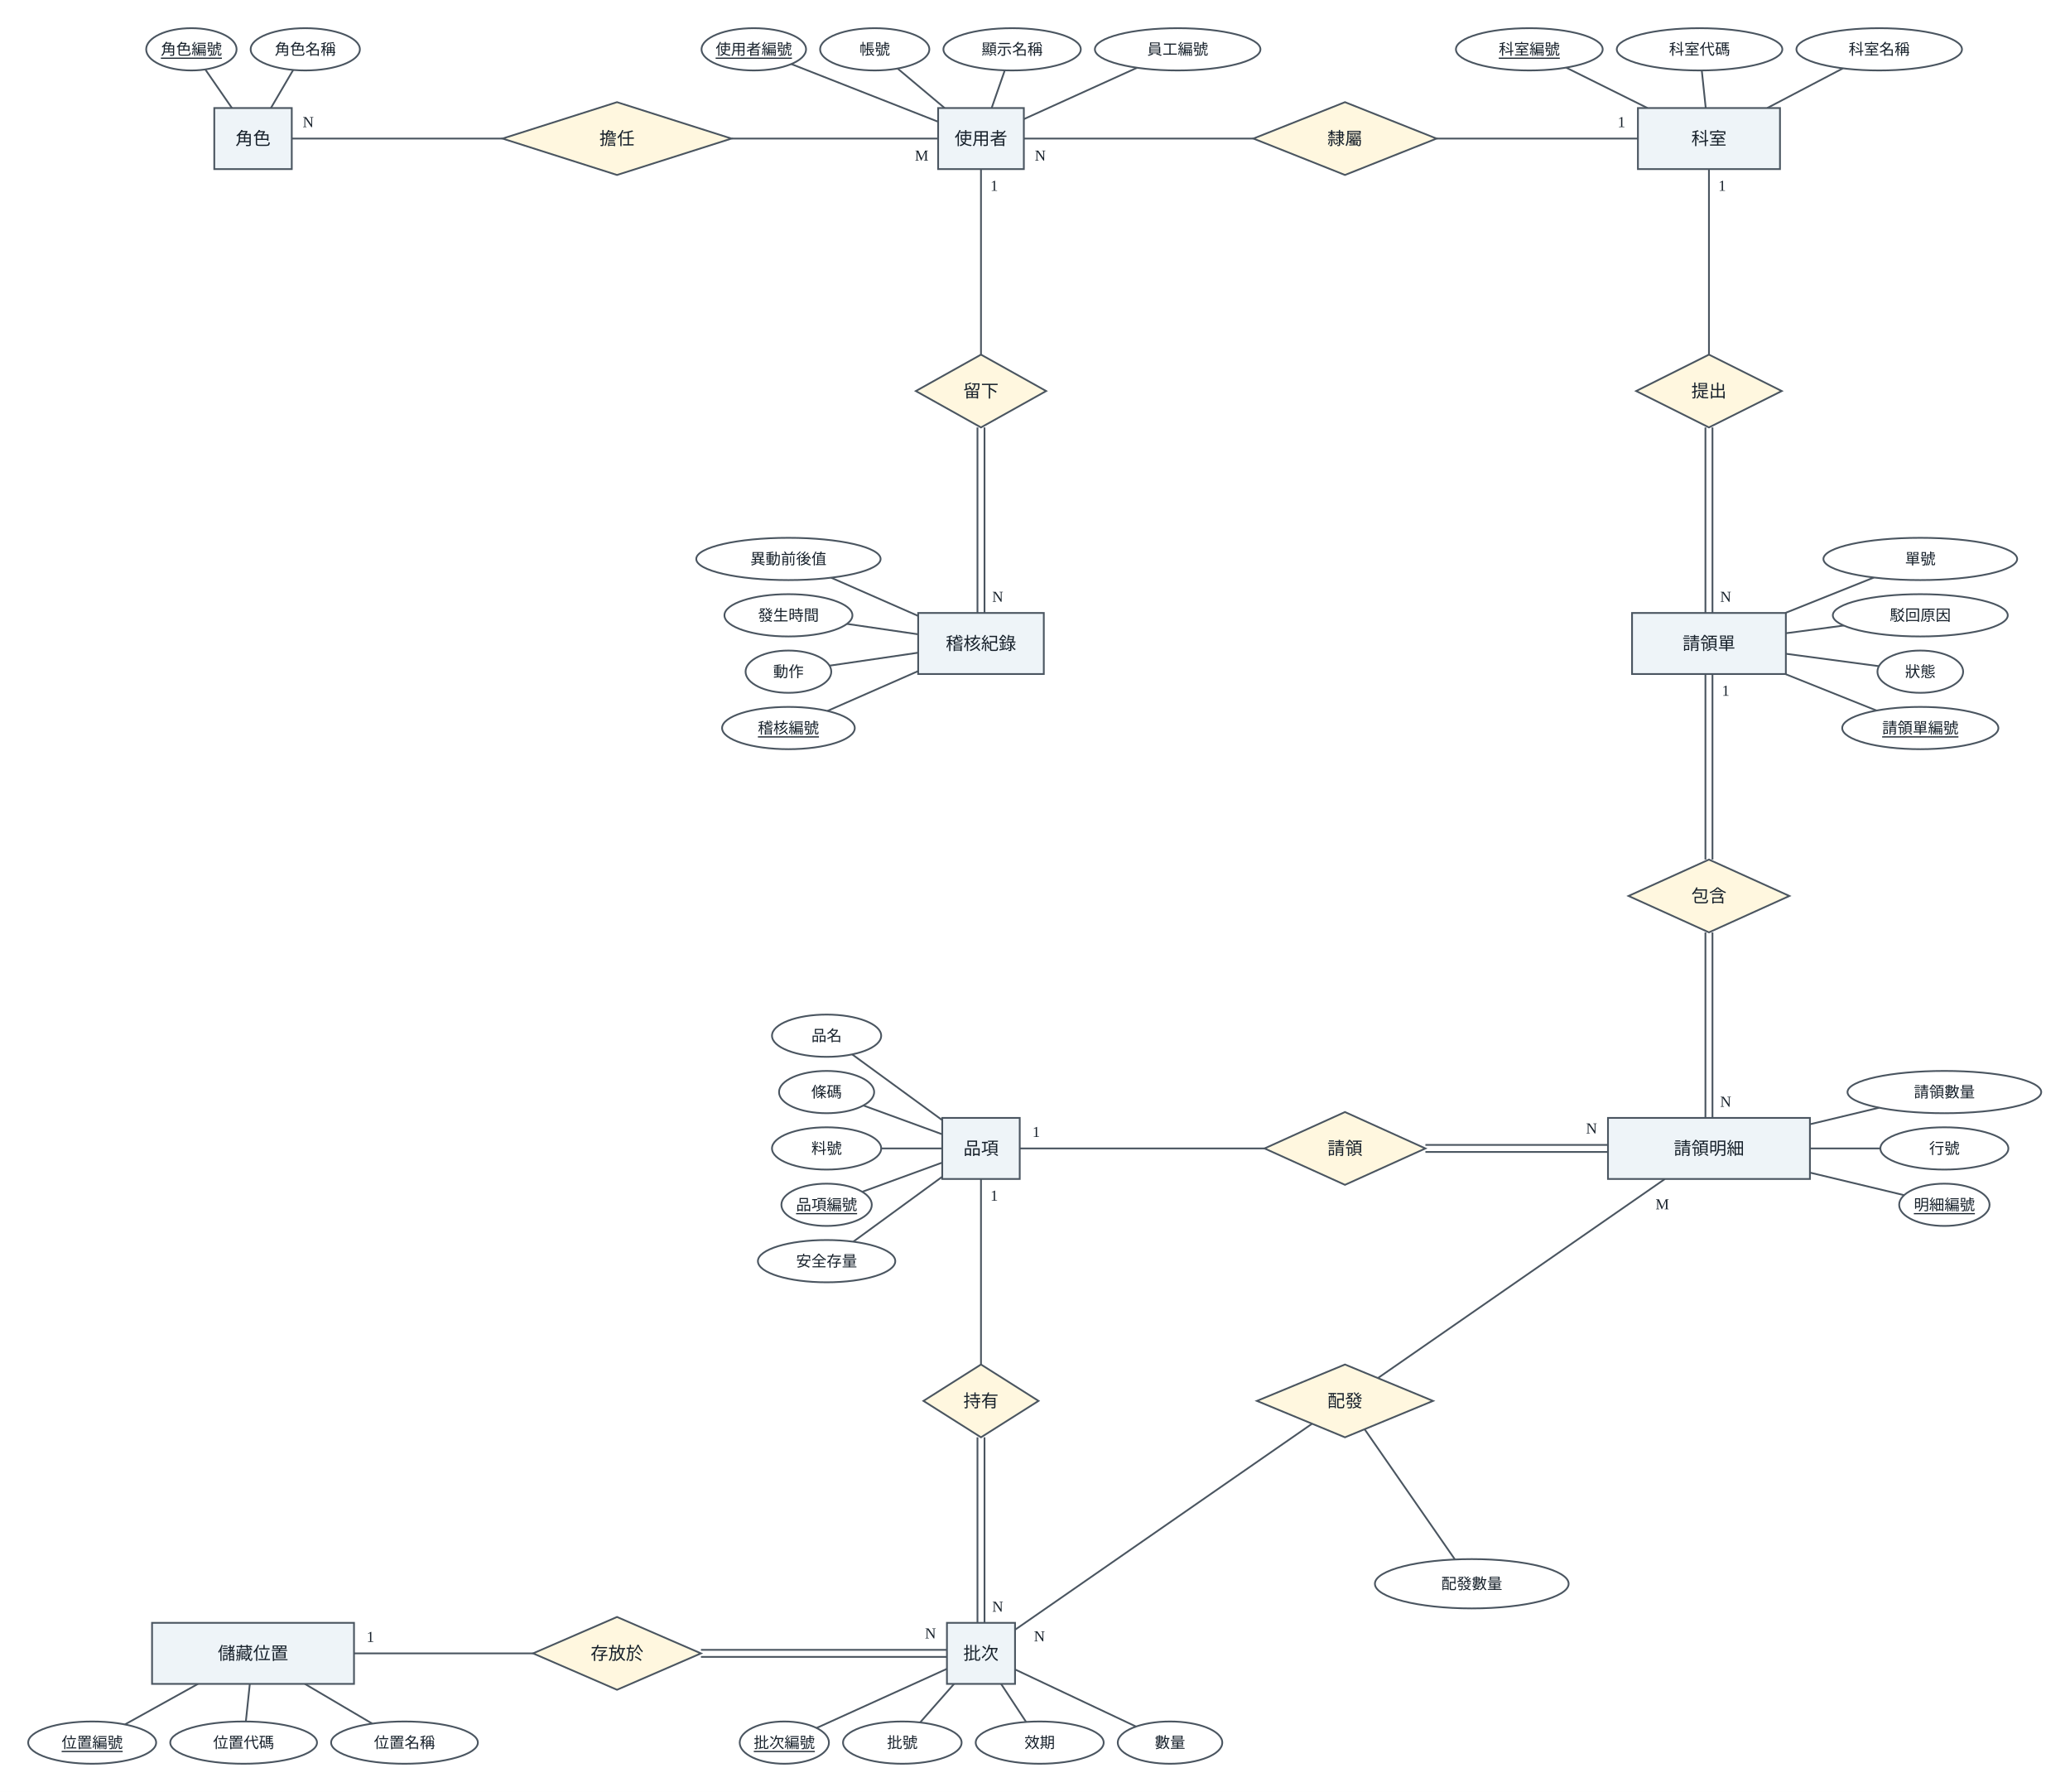
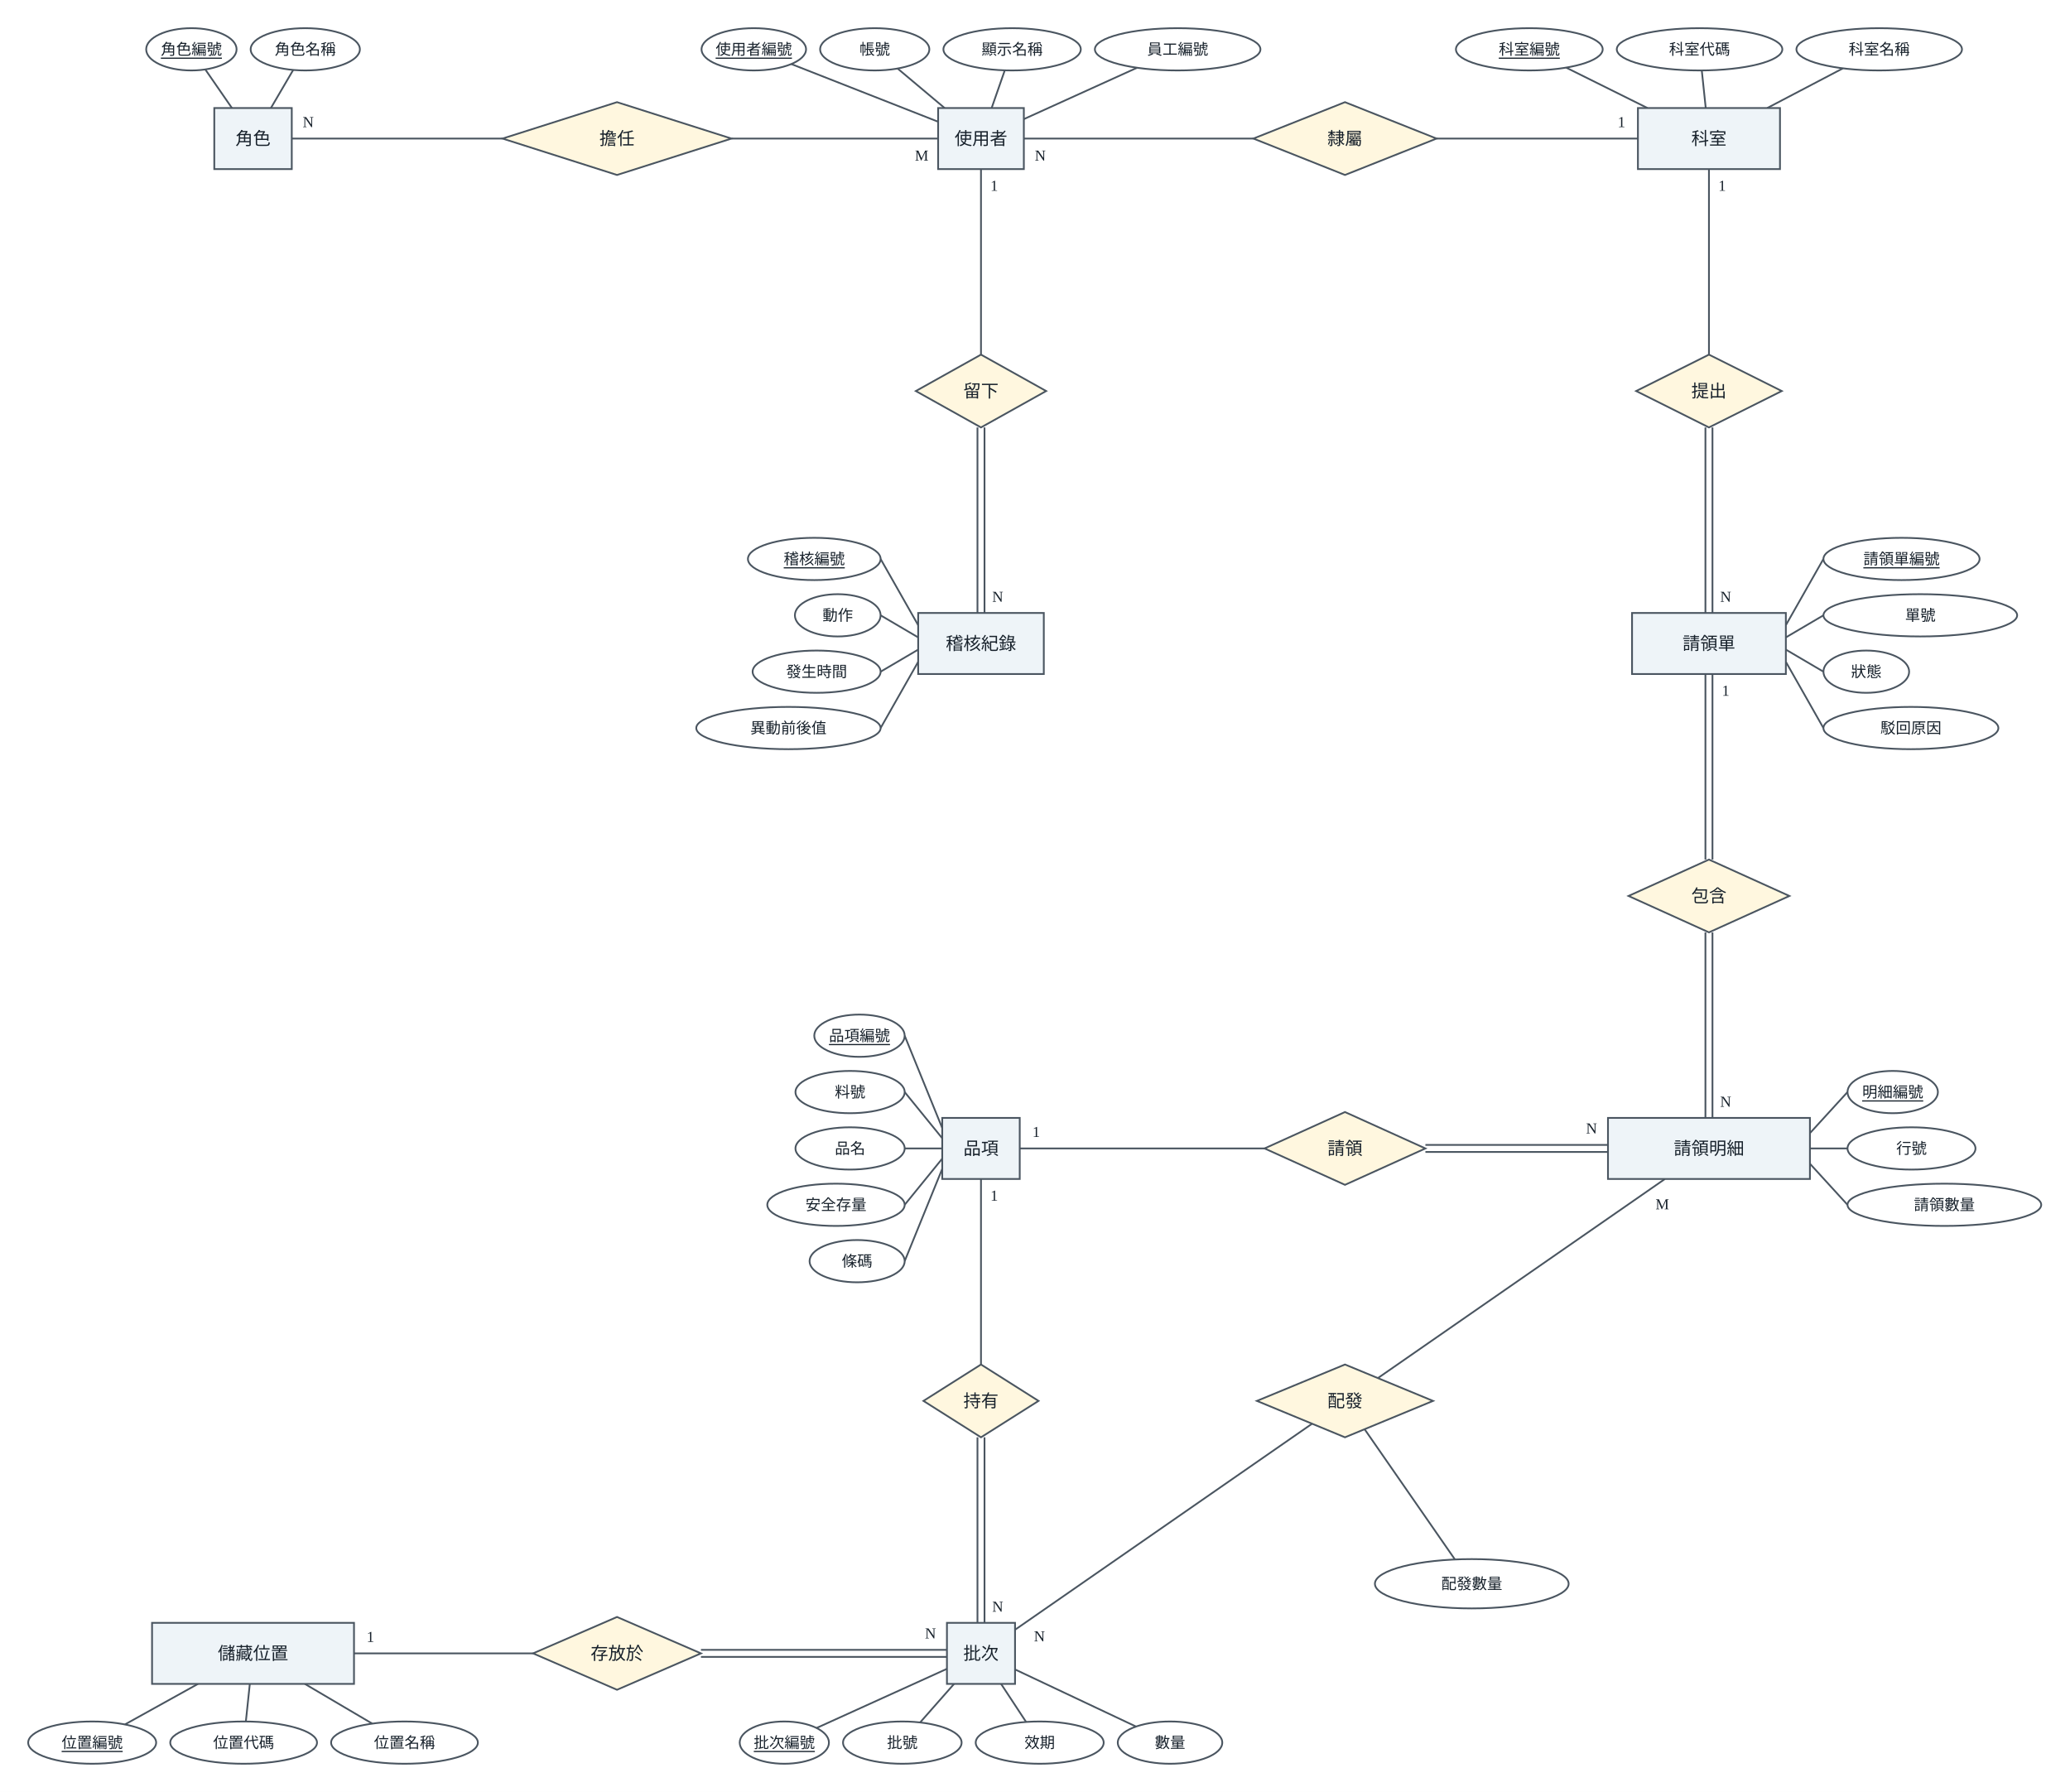
<svg xmlns="http://www.w3.org/2000/svg" width="1763" height="1526" viewBox="0 0 1763 1526" role="img" aria-labelledby="title description">
  <rect x="0" y="0" width="1763" height="1526" fill="#ffffff" />
  <line data-attribute-line="entity:DEPARTMENT:attribute:DEPARTMENT:DEPARTMENT_ID" x1="1403.158" y1="92" x2="1333.849" y2="57.572" stroke="#4a5560" stroke-width="1.5" />
  <line data-attribute-line="entity:DEPARTMENT:attribute:DEPARTMENT:DEPARTMENT_CODE" x1="1452.763" y1="92" x2="1449.394" y2="59.994" stroke="#4a5560" stroke-width="1.5" />
  <line data-attribute-line="entity:DEPARTMENT:attribute:DEPARTMENT:DEPARTMENT_NAME" x1="1505.105" y1="92" x2="1569.626" y2="58.182" stroke="#4a5560" stroke-width="1.5" />
-   <line data-attribute-line="entity:REQUISITION:attribute:REQUISITION:REQUISITION_NO" x1="1520.5" y1="522" x2="1595.995" y2="491.802" stroke="#4a5560" stroke-width="1.5" />
-   <line data-attribute-line="entity:REQUISITION:attribute:REQUISITION:REJECTION_REASON" x1="1521" y1="539.267" x2="1570.273" y2="532.697" stroke="#4a5560" stroke-width="1.5" />
-   <line data-attribute-line="entity:REQUISITION:attribute:REQUISITION:STATUS" x1="1521" y1="556.733" x2="1600.265" y2="567.302" stroke="#4a5560" stroke-width="1.5" />
-   <line data-attribute-line="entity:REQUISITION:attribute:REQUISITION:REQUISITION_ID" x1="1520.5" y1="574" x2="1598.231" y2="605.092" stroke="#4a5560" stroke-width="1.5" />
-   <line data-attribute-line="entity:ITEM:attribute:ITEM:ITEM_NAME" x1="802.5" y1="953.909" x2="725.783" y2="897.903" stroke="#4a5560" stroke-width="1.5" />
-   <line data-attribute-line="entity:ITEM:attribute:ITEM:BARCODE" x1="802.5" y1="965.954" x2="735.297" y2="941.424" stroke="#4a5560" stroke-width="1.5" />
-   <line data-attribute-line="entity:ITEM:attribute:ITEM:ITEM_CODE" x1="802.5" y1="978" x2="750.5" y2="978" stroke="#4a5560" stroke-width="1.5" />
-   <line data-attribute-line="entity:ITEM:attribute:ITEM:ITEM_ID" x1="802.5" y1="990.046" x2="734.347" y2="1014.923" stroke="#4a5560" stroke-width="1.5" />
-   <line data-attribute-line="entity:ITEM:attribute:ITEM:SAFETY_STOCK" x1="802.5" y1="1002.091" x2="726.721" y2="1057.413" stroke="#4a5560" stroke-width="1.5" />
-   <line data-attribute-line="entity:REQUISITION_LINE:attribute:REQUISITION_LINE:REQUESTED_QUANTITY" x1="1541.5" y1="957.411" x2="1600.429" y2="943.304" stroke="#4a5560" stroke-width="1.5" />
-   <line data-attribute-line="entity:REQUISITION_LINE:attribute:REQUISITION_LINE:LINE_NO" x1="1541.5" y1="978" x2="1601.5" y2="978" stroke="#4a5560" stroke-width="1.5" />
-   <line data-attribute-line="entity:REQUISITION_LINE:attribute:REQUISITION_LINE:REQUISITION_LINE_ID" x1="1541.5" y1="998.589" x2="1621.731" y2="1017.796" stroke="#4a5560" stroke-width="1.5" />
+   <line data-attribute-line="entity:REQUISITION:attribute:REQUISITION:REQUISITION_ID" x1="1521" y1="532.4" x2="1553" y2="476" stroke="#4a5560" stroke-width="1.5" />
+   <line data-attribute-line="entity:REQUISITION:attribute:REQUISITION:REQUISITION_NO" x1="1521" y1="542.8" x2="1553" y2="524" stroke="#4a5560" stroke-width="1.5" />
+   <line data-attribute-line="entity:REQUISITION:attribute:REQUISITION:STATUS" x1="1521" y1="553.2" x2="1553" y2="572" stroke="#4a5560" stroke-width="1.5" />
+   <line data-attribute-line="entity:REQUISITION:attribute:REQUISITION:REJECTION_REASON" x1="1521" y1="563.6" x2="1553" y2="620" stroke="#4a5560" stroke-width="1.5" />
+   <line data-attribute-line="entity:ITEM:attribute:ITEM:ITEM_ID" x1="802.5" y1="960.667" x2="770.5" y2="882" stroke="#4a5560" stroke-width="1.5" />
+   <line data-attribute-line="entity:ITEM:attribute:ITEM:ITEM_CODE" x1="802.5" y1="969.333" x2="770.5" y2="930" stroke="#4a5560" stroke-width="1.5" />
+   <line data-attribute-line="entity:ITEM:attribute:ITEM:ITEM_NAME" x1="802.5" y1="978" x2="770.5" y2="978" stroke="#4a5560" stroke-width="1.5" />
+   <line data-attribute-line="entity:ITEM:attribute:ITEM:SAFETY_STOCK" x1="802.5" y1="986.667" x2="770.5" y2="1026" stroke="#4a5560" stroke-width="1.5" />
+   <line data-attribute-line="entity:ITEM:attribute:ITEM:BARCODE" x1="802.5" y1="995.333" x2="770.5" y2="1074" stroke="#4a5560" stroke-width="1.5" />
+   <line data-attribute-line="entity:REQUISITION_LINE:attribute:REQUISITION_LINE:REQUISITION_LINE_ID" x1="1541.5" y1="965" x2="1573.5" y2="930" stroke="#4a5560" stroke-width="1.5" />
+   <line data-attribute-line="entity:REQUISITION_LINE:attribute:REQUISITION_LINE:LINE_NO" x1="1541.5" y1="978" x2="1573.5" y2="978" stroke="#4a5560" stroke-width="1.5" />
+   <line data-attribute-line="entity:REQUISITION_LINE:attribute:REQUISITION_LINE:REQUESTED_QUANTITY" x1="1541.5" y1="991" x2="1573.5" y2="1026" stroke="#4a5560" stroke-width="1.5" />
  <line data-attribute-line="entity:STOCK_LOT:attribute:STOCK_LOT:STOCK_LOT_ID" x1="806.5" y1="1421.158" x2="695.442" y2="1471.549" stroke="#4a5560" stroke-width="1.5" />
  <line data-attribute-line="entity:STOCK_LOT:attribute:STOCK_LOT:LOT_NUMBER" x1="812.579" y1="1434" x2="783.639" y2="1466.828" stroke="#4a5560" stroke-width="1.5" />
  <line data-attribute-line="entity:STOCK_LOT:attribute:STOCK_LOT:EXPIRY_DATE" x1="852.605" y1="1434" x2="873.928" y2="1466.41" stroke="#4a5560" stroke-width="1.5" />
  <line data-attribute-line="entity:STOCK_LOT:attribute:STOCK_LOT:LOT_QUANTITY" x1="864.5" y1="1421.689" x2="967.545" y2="1470.332" stroke="#4a5560" stroke-width="1.5" />
  <line data-attribute-line="entity:STORAGE_LOCATION:attribute:STORAGE_LOCATION:LOCATION_ID" x1="168.632" y1="1434" x2="106.38" y2="1468.534" stroke="#4a5560" stroke-width="1.5" />
  <line data-attribute-line="entity:STORAGE_LOCATION:attribute:STORAGE_LOCATION:LOCATION_CODE" x1="212.763" y1="1434" x2="209.394" y2="1466.008" stroke="#4a5560" stroke-width="1.5" />
  <line data-attribute-line="entity:STORAGE_LOCATION:attribute:STORAGE_LOCATION:LOCATION_NAME" x1="259.632" y1="1434" x2="317.051" y2="1467.829" stroke="#4a5560" stroke-width="1.5" />
  <line data-attribute-line="entity:USER:attribute:USER:USER_ID" x1="799" y1="103.664" x2="673.926" y2="54.539" stroke="#4a5560" stroke-width="1.5" />
  <line data-attribute-line="entity:USER:attribute:USER:USER_NAME" x1="804.539" y1="92" x2="764.466" y2="58.347" stroke="#4a5560" stroke-width="1.5" />
  <line data-attribute-line="entity:USER:attribute:USER:DISPLAY_NAME" x1="844.566" y1="92" x2="855.759" y2="59.897" stroke="#4a5560" stroke-width="1.5" />
  <line data-attribute-line="entity:USER:attribute:USER:EMPLOYEE_NO" x1="872" y1="101.439" x2="968.427" y2="57.687" stroke="#4a5560" stroke-width="1.5" />
  <line data-attribute-line="entity:ROLE:attribute:ROLE:ROLE_ID" x1="197.539" y1="92" x2="174.832" y2="59.129" stroke="#4a5560" stroke-width="1.5" />
  <line data-attribute-line="entity:ROLE:attribute:ROLE:ROLE_NAME" x1="230.724" y1="92" x2="249.721" y2="59.555" stroke="#4a5560" stroke-width="1.5" />
-   <line data-attribute-line="entity:AUDIT_LOG:attribute:AUDIT_LOG:VALUES" x1="782" y1="524.512" x2="707.842" y2="491.955" stroke="#4a5560" stroke-width="1.5" />
-   <line data-attribute-line="entity:AUDIT_LOG:attribute:AUDIT_LOG:OCCURRED_AT" x1="782" y1="540.171" x2="721.328" y2="531.292" stroke="#4a5560" stroke-width="1.5" />
-   <line data-attribute-line="entity:AUDIT_LOG:attribute:AUDIT_LOG:ACTION" x1="782" y1="555.829" x2="706.492" y2="566.879" stroke="#4a5560" stroke-width="1.5" />
-   <line data-attribute-line="entity:AUDIT_LOG:attribute:AUDIT_LOG:AUDIT_LOG_ID" x1="782" y1="571.488" x2="704.684" y2="605.432" stroke="#4a5560" stroke-width="1.5" />
+   <line data-attribute-line="entity:AUDIT_LOG:attribute:AUDIT_LOG:AUDIT_LOG_ID" x1="782" y1="532.4" x2="750" y2="476" stroke="#4a5560" stroke-width="1.5" />
+   <line data-attribute-line="entity:AUDIT_LOG:attribute:AUDIT_LOG:ACTION" x1="782" y1="542.8" x2="750" y2="524" stroke="#4a5560" stroke-width="1.5" />
+   <line data-attribute-line="entity:AUDIT_LOG:attribute:AUDIT_LOG:OCCURRED_AT" x1="782" y1="553.2" x2="750" y2="572" stroke="#4a5560" stroke-width="1.5" />
+   <line data-attribute-line="entity:AUDIT_LOG:attribute:AUDIT_LOG:VALUES" x1="782" y1="563.6" x2="750" y2="620" stroke="#4a5560" stroke-width="1.5" />
  <line data-attribute-line="relationship:ALLOCATES:attribute:ALLOCATES:ALLOCATED_QUANTITY" x1="1162.21" y1="1217.093" x2="1239.153" y2="1328.035" stroke="#4a5560" stroke-width="1.5" />
  <line data-connection="SUBMITS:DEPARTMENT" x1="1455.5" y1="144" x2="1455.5" y2="302" stroke="#4a5560" stroke-width="1.5" />
  <line data-connection="SUBMITS:REQUISITION" x1="1452.5" y1="522" x2="1452.5" y2="364" stroke="#4a5560" stroke-width="1.5" />
  <line data-connection="SUBMITS:REQUISITION" x1="1458.5" y1="522" x2="1458.5" y2="364" stroke="#4a5560" stroke-width="1.5" />
  <line data-connection="CONTAINS:REQUISITION" x1="1458.5" y1="574" x2="1458.5" y2="732" stroke="#4a5560" stroke-width="1.5" />
  <line data-connection="CONTAINS:REQUISITION" x1="1452.5" y1="574" x2="1452.5" y2="732" stroke="#4a5560" stroke-width="1.5" />
  <line data-connection="CONTAINS:REQUISITION_LINE" x1="1452.5" y1="952" x2="1452.5" y2="794" stroke="#4a5560" stroke-width="1.5" />
  <line data-connection="CONTAINS:REQUISITION_LINE" x1="1458.5" y1="952" x2="1458.5" y2="794" stroke="#4a5560" stroke-width="1.5" />
  <line data-connection="REQUESTS:REQUISITION_LINE" x1="1369.5" y1="981" x2="1214" y2="981" stroke="#4a5560" stroke-width="1.5" />
  <line data-connection="REQUESTS:REQUISITION_LINE" x1="1369.5" y1="975" x2="1214" y2="975" stroke="#4a5560" stroke-width="1.5" />
  <line data-connection="REQUESTS:ITEM" x1="868.5" y1="978" x2="1077" y2="978" stroke="#4a5560" stroke-width="1.5" />
  <line data-connection="HOLDS:ITEM" x1="835.5" y1="1004" x2="835.5" y2="1162" stroke="#4a5560" stroke-width="1.5" />
  <line data-connection="HOLDS:STOCK_LOT" x1="832.5" y1="1382" x2="832.5" y2="1224" stroke="#4a5560" stroke-width="1.5" />
  <line data-connection="HOLDS:STOCK_LOT" x1="838.5" y1="1382" x2="838.5" y2="1224" stroke="#4a5560" stroke-width="1.5" />
  <line data-connection="ALLOCATES:REQUISITION_LINE" x1="1418.01" y1="1004" x2="1173.51" y2="1173.58" stroke="#4a5560" stroke-width="1.5" />
  <line data-connection="ALLOCATES:STOCK_LOT" x1="864.5" y1="1387.89" x2="1117.49" y2="1212.42" stroke="#4a5560" stroke-width="1.5" />
  <line data-connection="STORED_AT:STOCK_LOT" x1="806.5" y1="1411" x2="597" y2="1411" stroke="#4a5560" stroke-width="1.5" />
  <line data-connection="STORED_AT:STOCK_LOT" x1="806.5" y1="1405" x2="597" y2="1405" stroke="#4a5560" stroke-width="1.5" />
  <line data-connection="STORED_AT:STORAGE_LOCATION" x1="301.5" y1="1408" x2="454" y2="1408" stroke="#4a5560" stroke-width="1.5" />
  <line data-connection="BELONGS:DEPARTMENT" x1="1395" y1="118" x2="1223.5" y2="118" stroke="#4a5560" stroke-width="1.5" />
  <line data-connection="BELONGS:USER" x1="872" y1="118" x2="1067.5" y2="118" stroke="#4a5560" stroke-width="1.5" />
  <line data-connection="ASSIGNS:USER" x1="799" y1="118" x2="623" y2="118" stroke="#4a5560" stroke-width="1.5" />
  <line data-connection="ASSIGNS:ROLE" x1="248.5" y1="118" x2="428" y2="118" stroke="#4a5560" stroke-width="1.5" />
  <line data-connection="LEAVES:USER" x1="835.5" y1="144" x2="835.5" y2="302" stroke="#4a5560" stroke-width="1.5" />
  <line data-connection="LEAVES:AUDIT_LOG" x1="832.5" y1="522" x2="832.5" y2="364" stroke="#4a5560" stroke-width="1.5" />
  <line data-connection="LEAVES:AUDIT_LOG" x1="838.5" y1="522" x2="838.5" y2="364" stroke="#4a5560" stroke-width="1.5" />
  <rect data-cardinality-label="label:SUBMITS:DEPARTMENT" x="1460.25" y="148.5" width="13" height="19" fill="#ffffff" />
  <text x="1466.75" y="162.5" text-anchor="middle" font-size="13" fill="#17212b">1</text>
  <rect data-cardinality-label="label:SUBMITS:REQUISITION" x="1463.25" y="498.5" width="13" height="19" fill="#ffffff" />
  <text x="1469.75" y="512.5" text-anchor="middle" font-size="13" fill="#17212b">N</text>
  <rect data-cardinality-label="label:CONTAINS:REQUISITION" x="1463.25" y="578.5" width="13" height="19" fill="#ffffff" />
  <text x="1469.75" y="592.5" text-anchor="middle" font-size="13" fill="#17212b">1</text>
  <rect data-cardinality-label="label:CONTAINS:REQUISITION_LINE" x="1463.25" y="928.5" width="13" height="19" fill="#ffffff" />
  <text x="1469.75" y="942.5" text-anchor="middle" font-size="13" fill="#17212b">N</text>
  <rect data-cardinality-label="label:REQUESTS:REQUISITION_LINE" x="1349" y="951.25" width="13" height="19" fill="#ffffff" />
  <text x="1355.5" y="965.25" text-anchor="middle" font-size="13" fill="#17212b">N</text>
  <rect data-cardinality-label="label:REQUESTS:ITEM" x="876" y="954.25" width="13" height="19" fill="#ffffff" />
  <text x="882.5" y="968.25" text-anchor="middle" font-size="13" fill="#17212b">1</text>
  <rect data-cardinality-label="label:HOLDS:ITEM" x="840.25" y="1008.5" width="13" height="19" fill="#ffffff" />
  <text x="846.75" y="1022.5" text-anchor="middle" font-size="13" fill="#17212b">1</text>
  <rect data-cardinality-label="label:HOLDS:STOCK_LOT" x="843.25" y="1358.5" width="13" height="19" fill="#ffffff" />
  <text x="849.75" y="1372.5" text-anchor="middle" font-size="13" fill="#17212b">N</text>
  <rect data-cardinality-label="label:ALLOCATES:REQUISITION_LINE" x="1409.275" y="1015.84" width="13" height="19" fill="#ffffff" />
  <text x="1415.775" y="1029.84" text-anchor="middle" font-size="13" fill="#17212b">M</text>
  <rect data-cardinality-label="label:ALLOCATES:STOCK_LOT" x="878.771" y="1383.77" width="13" height="19" fill="#ffffff" />
  <text x="885.271" y="1397.77" text-anchor="middle" font-size="13" fill="#17212b">N</text>
  <rect data-cardinality-label="label:STORED_AT:STOCK_LOT" x="786" y="1381.25" width="13" height="19" fill="#ffffff" />
  <text x="792.5" y="1395.25" text-anchor="middle" font-size="13" fill="#17212b">N</text>
  <rect data-cardinality-label="label:STORED_AT:STORAGE_LOCATION" x="309" y="1384.25" width="13" height="19" fill="#ffffff" />
  <text x="315.5" y="1398.25" text-anchor="middle" font-size="13" fill="#17212b">1</text>
  <rect data-cardinality-label="label:BELONGS:DEPARTMENT" x="1374.5" y="94.25" width="13" height="19" fill="#ffffff" />
  <text x="1381" y="108.25" text-anchor="middle" font-size="13" fill="#17212b">1</text>
  <rect data-cardinality-label="label:BELONGS:USER" x="879.5" y="122.75" width="13" height="19" fill="#ffffff" />
  <text x="886" y="136.75" text-anchor="middle" font-size="13" fill="#17212b">N</text>
  <rect data-cardinality-label="label:ASSIGNS:USER" x="778.5" y="122.75" width="13" height="19" fill="#ffffff" />
  <text x="785" y="136.75" text-anchor="middle" font-size="13" fill="#17212b">M</text>
  <rect data-cardinality-label="label:ASSIGNS:ROLE" x="256" y="94.25" width="13" height="19" fill="#ffffff" />
  <text x="262.5" y="108.25" text-anchor="middle" font-size="13" fill="#17212b">N</text>
  <rect data-cardinality-label="label:LEAVES:USER" x="840.25" y="148.5" width="13" height="19" fill="#ffffff" />
  <text x="846.75" y="162.5" text-anchor="middle" font-size="13" fill="#17212b">1</text>
  <rect data-cardinality-label="label:LEAVES:AUDIT_LOG" x="843.25" y="498.5" width="13" height="19" fill="#ffffff" />
  <text x="849.75" y="512.5" text-anchor="middle" font-size="13" fill="#17212b">N</text>
  <rect data-element="entity:DEPARTMENT" x="1395" y="92" width="121" height="52" fill="#eef4f8" stroke="#4a5560" stroke-width="1.5" />
  <text x="1455.5" y="123.25" text-anchor="middle" font-size="15" fill="#17212b">科室</text>
  <ellipse data-element="attribute:DEPARTMENT:DEPARTMENT_ID" cx="1302.5" cy="42" rx="62.5" ry="18" fill="#ffffff" stroke="#4a5560" stroke-width="1.5" />
  <text x="1302.5" y="46.55" text-anchor="middle" font-size="13" fill="#17212b">科室編號</text>
  <line data-primary-key="attribute:DEPARTMENT:DEPARTMENT_ID" x1="1276.5" y1="49.55" x2="1328.5" y2="49.55" stroke="#17212b" stroke-width="1" />
  <ellipse data-element="attribute:DEPARTMENT:DEPARTMENT_CODE" cx="1447.5" cy="42" rx="70.5" ry="18" fill="#ffffff" stroke="#4a5560" stroke-width="1.5" />
  <text x="1447.5" y="46.55" text-anchor="middle" font-size="13" fill="#17212b">科室代碼</text>
  <ellipse data-element="attribute:DEPARTMENT:DEPARTMENT_NAME" cx="1600.5" cy="42" rx="70.5" ry="18" fill="#ffffff" stroke="#4a5560" stroke-width="1.5" />
  <text x="1600.5" y="46.55" text-anchor="middle" font-size="13" fill="#17212b">科室名稱</text>
  <rect data-element="entity:REQUISITION" x="1390" y="522" width="131" height="52" fill="#eef4f8" stroke="#4a5560" stroke-width="1.5" />
  <text x="1455.5" y="553.25" text-anchor="middle" font-size="15" fill="#17212b">請領單</text>
-   <ellipse data-element="attribute:REQUISITION:REQUISITION_NO" cx="1635.5" cy="476" rx="82.5" ry="18" fill="#ffffff" stroke="#4a5560" stroke-width="1.5" />
-   <text x="1635.5" y="480.55" text-anchor="middle" font-size="13" fill="#17212b">單號</text>
-   <ellipse data-element="attribute:REQUISITION:REJECTION_REASON" cx="1635.5" cy="524" rx="74.5" ry="18" fill="#ffffff" stroke="#4a5560" stroke-width="1.5" />
-   <text x="1635.5" y="528.55" text-anchor="middle" font-size="13" fill="#17212b">駁回原因</text>
-   <ellipse data-element="attribute:REQUISITION:STATUS" cx="1635.5" cy="572" rx="36.5" ry="18" fill="#ffffff" stroke="#4a5560" stroke-width="1.5" />
-   <text x="1635.5" y="576.55" text-anchor="middle" font-size="13" fill="#17212b">狀態</text>
-   <ellipse data-element="attribute:REQUISITION:REQUISITION_ID" cx="1635.5" cy="620" rx="66.5" ry="18" fill="#ffffff" stroke="#4a5560" stroke-width="1.5" />
-   <text x="1635.5" y="624.55" text-anchor="middle" font-size="13" fill="#17212b">請領單編號</text>
-   <line data-primary-key="attribute:REQUISITION:REQUISITION_ID" x1="1603" y1="627.55" x2="1668" y2="627.55" stroke="#17212b" stroke-width="1" />
+   <ellipse data-element="attribute:REQUISITION:REQUISITION_ID" cx="1619.5" cy="476" rx="66.5" ry="18" fill="#ffffff" stroke="#4a5560" stroke-width="1.5" />
+   <text x="1619.5" y="480.55" text-anchor="middle" font-size="13" fill="#17212b">請領單編號</text>
+   <line data-primary-key="attribute:REQUISITION:REQUISITION_ID" x1="1587" y1="483.55" x2="1652" y2="483.55" stroke="#17212b" stroke-width="1" />
+   <ellipse data-element="attribute:REQUISITION:REQUISITION_NO" cx="1635.5" cy="524" rx="82.5" ry="18" fill="#ffffff" stroke="#4a5560" stroke-width="1.5" />
+   <text x="1635.5" y="528.55" text-anchor="middle" font-size="13" fill="#17212b">單號</text>
+   <ellipse data-element="attribute:REQUISITION:STATUS" cx="1589.5" cy="572" rx="36.5" ry="18" fill="#ffffff" stroke="#4a5560" stroke-width="1.5" />
+   <text x="1589.5" y="576.55" text-anchor="middle" font-size="13" fill="#17212b">狀態</text>
+   <ellipse data-element="attribute:REQUISITION:REJECTION_REASON" cx="1627.5" cy="620" rx="74.5" ry="18" fill="#ffffff" stroke="#4a5560" stroke-width="1.5" />
+   <text x="1627.5" y="624.55" text-anchor="middle" font-size="13" fill="#17212b">駁回原因</text>
  <rect data-element="entity:ITEM" x="802.5" y="952" width="66" height="52" fill="#eef4f8" stroke="#4a5560" stroke-width="1.5" />
  <text x="835.5" y="983.25" text-anchor="middle" font-size="15" fill="#17212b">品項</text>
-   <ellipse data-element="attribute:ITEM:ITEM_NAME" cx="704" cy="882" rx="46.5" ry="18" fill="#ffffff" stroke="#4a5560" stroke-width="1.5" />
-   <text x="704" y="886.55" text-anchor="middle" font-size="13" fill="#17212b">品名</text>
-   <ellipse data-element="attribute:ITEM:BARCODE" cx="704" cy="930" rx="40.5" ry="18" fill="#ffffff" stroke="#4a5560" stroke-width="1.5" />
-   <text x="704" y="934.55" text-anchor="middle" font-size="13" fill="#17212b">條碼</text>
-   <ellipse data-element="attribute:ITEM:ITEM_CODE" cx="704" cy="978" rx="46.5" ry="18" fill="#ffffff" stroke="#4a5560" stroke-width="1.5" />
-   <text x="704" y="982.55" text-anchor="middle" font-size="13" fill="#17212b">料號</text>
-   <ellipse data-element="attribute:ITEM:ITEM_ID" cx="704" cy="1026" rx="38.5" ry="18" fill="#ffffff" stroke="#4a5560" stroke-width="1.5" />
-   <text x="704" y="1030.55" text-anchor="middle" font-size="13" fill="#17212b">品項編號</text>
-   <line data-primary-key="attribute:ITEM:ITEM_ID" x1="678" y1="1033.55" x2="730" y2="1033.55" stroke="#17212b" stroke-width="1" />
-   <ellipse data-element="attribute:ITEM:SAFETY_STOCK" cx="704" cy="1074" rx="58.5" ry="18" fill="#ffffff" stroke="#4a5560" stroke-width="1.5" />
-   <text x="704" y="1078.55" text-anchor="middle" font-size="13" fill="#17212b">安全存量</text>
+   <ellipse data-element="attribute:ITEM:ITEM_ID" cx="732" cy="882" rx="38.5" ry="18" fill="#ffffff" stroke="#4a5560" stroke-width="1.5" />
+   <text x="732" y="886.55" text-anchor="middle" font-size="13" fill="#17212b">品項編號</text>
+   <line data-primary-key="attribute:ITEM:ITEM_ID" x1="706" y1="889.55" x2="758" y2="889.55" stroke="#17212b" stroke-width="1" />
+   <ellipse data-element="attribute:ITEM:ITEM_CODE" cx="724" cy="930" rx="46.5" ry="18" fill="#ffffff" stroke="#4a5560" stroke-width="1.5" />
+   <text x="724" y="934.55" text-anchor="middle" font-size="13" fill="#17212b">料號</text>
+   <ellipse data-element="attribute:ITEM:ITEM_NAME" cx="724" cy="978" rx="46.5" ry="18" fill="#ffffff" stroke="#4a5560" stroke-width="1.5" />
+   <text x="724" y="982.55" text-anchor="middle" font-size="13" fill="#17212b">品名</text>
+   <ellipse data-element="attribute:ITEM:SAFETY_STOCK" cx="712" cy="1026" rx="58.5" ry="18" fill="#ffffff" stroke="#4a5560" stroke-width="1.5" />
+   <text x="712" y="1030.55" text-anchor="middle" font-size="13" fill="#17212b">安全存量</text>
+   <ellipse data-element="attribute:ITEM:BARCODE" cx="730" cy="1074" rx="40.5" ry="18" fill="#ffffff" stroke="#4a5560" stroke-width="1.5" />
+   <text x="730" y="1078.55" text-anchor="middle" font-size="13" fill="#17212b">條碼</text>
  <rect data-element="entity:REQUISITION_LINE" x="1369.5" y="952" width="172" height="52" fill="#eef4f8" stroke="#4a5560" stroke-width="1.5" />
  <text x="1455.5" y="983.25" text-anchor="middle" font-size="15" fill="#17212b">請領明細</text>
-   <ellipse data-element="attribute:REQUISITION_LINE:REQUESTED_QUANTITY" cx="1656" cy="930" rx="82.5" ry="18" fill="#ffffff" stroke="#4a5560" stroke-width="1.5" />
-   <text x="1656" y="934.55" text-anchor="middle" font-size="13" fill="#17212b">請領數量</text>
-   <ellipse data-element="attribute:REQUISITION_LINE:LINE_NO" cx="1656" cy="978" rx="54.5" ry="18" fill="#ffffff" stroke="#4a5560" stroke-width="1.5" />
-   <text x="1656" y="982.55" text-anchor="middle" font-size="13" fill="#17212b">行號</text>
-   <ellipse data-element="attribute:REQUISITION_LINE:REQUISITION_LINE_ID" cx="1656" cy="1026" rx="38.5" ry="18" fill="#ffffff" stroke="#4a5560" stroke-width="1.5" />
-   <text x="1656" y="1030.55" text-anchor="middle" font-size="13" fill="#17212b">明細編號</text>
-   <line data-primary-key="attribute:REQUISITION_LINE:REQUISITION_LINE_ID" x1="1630" y1="1033.55" x2="1682" y2="1033.55" stroke="#17212b" stroke-width="1" />
+   <ellipse data-element="attribute:REQUISITION_LINE:REQUISITION_LINE_ID" cx="1612" cy="930" rx="38.5" ry="18" fill="#ffffff" stroke="#4a5560" stroke-width="1.5" />
+   <text x="1612" y="934.55" text-anchor="middle" font-size="13" fill="#17212b">明細編號</text>
+   <line data-primary-key="attribute:REQUISITION_LINE:REQUISITION_LINE_ID" x1="1586" y1="937.55" x2="1638" y2="937.55" stroke="#17212b" stroke-width="1" />
+   <ellipse data-element="attribute:REQUISITION_LINE:LINE_NO" cx="1628" cy="978" rx="54.5" ry="18" fill="#ffffff" stroke="#4a5560" stroke-width="1.5" />
+   <text x="1628" y="982.55" text-anchor="middle" font-size="13" fill="#17212b">行號</text>
+   <ellipse data-element="attribute:REQUISITION_LINE:REQUESTED_QUANTITY" cx="1656" cy="1026" rx="82.5" ry="18" fill="#ffffff" stroke="#4a5560" stroke-width="1.5" />
+   <text x="1656" y="1030.55" text-anchor="middle" font-size="13" fill="#17212b">請領數量</text>
  <rect data-element="entity:STOCK_LOT" x="806.5" y="1382" width="58" height="52" fill="#eef4f8" stroke="#4a5560" stroke-width="1.5" />
  <text x="835.5" y="1413.25" text-anchor="middle" font-size="15" fill="#17212b">批次</text>
  <ellipse data-element="attribute:STOCK_LOT:STOCK_LOT_ID" cx="668" cy="1484" rx="38" ry="18" fill="#ffffff" stroke="#4a5560" stroke-width="1.5" />
  <text x="668" y="1488.55" text-anchor="middle" font-size="13" fill="#17212b">批次編號</text>
  <line data-primary-key="attribute:STOCK_LOT:STOCK_LOT_ID" x1="642" y1="1491.55" x2="694" y2="1491.55" stroke="#17212b" stroke-width="1" />
  <ellipse data-element="attribute:STOCK_LOT:LOT_NUMBER" cx="768.5" cy="1484" rx="50.5" ry="18" fill="#ffffff" stroke="#4a5560" stroke-width="1.5" />
  <text x="768.5" y="1488.55" text-anchor="middle" font-size="13" fill="#17212b">批號</text>
  <ellipse data-element="attribute:STOCK_LOT:EXPIRY_DATE" cx="885.5" cy="1484" rx="54.5" ry="18" fill="#ffffff" stroke="#4a5560" stroke-width="1.5" />
  <text x="885.5" y="1488.55" text-anchor="middle" font-size="13" fill="#17212b">效期</text>
  <ellipse data-element="attribute:STOCK_LOT:LOT_QUANTITY" cx="996.5" cy="1484" rx="44.5" ry="18" fill="#ffffff" stroke="#4a5560" stroke-width="1.5" />
  <text x="996.5" y="1488.55" text-anchor="middle" font-size="13" fill="#17212b">數量</text>
  <rect data-element="entity:STORAGE_LOCATION" x="129.5" y="1382" width="172" height="52" fill="#eef4f8" stroke="#4a5560" stroke-width="1.5" />
  <text x="215.5" y="1413.25" text-anchor="middle" font-size="15" fill="#17212b">儲藏位置</text>
  <ellipse data-element="attribute:STORAGE_LOCATION:LOCATION_ID" cx="78.5" cy="1484" rx="54.5" ry="18" fill="#ffffff" stroke="#4a5560" stroke-width="1.5" />
  <text x="78.5" y="1488.55" text-anchor="middle" font-size="13" fill="#17212b">位置編號</text>
  <line data-primary-key="attribute:STORAGE_LOCATION:LOCATION_ID" x1="52.5" y1="1491.55" x2="104.5" y2="1491.55" stroke="#17212b" stroke-width="1" />
  <ellipse data-element="attribute:STORAGE_LOCATION:LOCATION_CODE" cx="207.5" cy="1484" rx="62.5" ry="18" fill="#ffffff" stroke="#4a5560" stroke-width="1.5" />
  <text x="207.5" y="1488.55" text-anchor="middle" font-size="13" fill="#17212b">位置代碼</text>
  <ellipse data-element="attribute:STORAGE_LOCATION:LOCATION_NAME" cx="344.5" cy="1484" rx="62.5" ry="18" fill="#ffffff" stroke="#4a5560" stroke-width="1.5" />
  <text x="344.5" y="1488.55" text-anchor="middle" font-size="13" fill="#17212b">位置名稱</text>
  <rect data-element="entity:USER" x="799" y="92" width="73" height="52" fill="#eef4f8" stroke="#4a5560" stroke-width="1.5" />
  <text x="835.5" y="123.25" text-anchor="middle" font-size="15" fill="#17212b">使用者</text>
  <ellipse data-element="attribute:USER:USER_ID" cx="642" cy="42" rx="44.5" ry="18" fill="#ffffff" stroke="#4a5560" stroke-width="1.5" />
  <text x="642" y="46.55" text-anchor="middle" font-size="13" fill="#17212b">使用者編號</text>
  <line data-primary-key="attribute:USER:USER_ID" x1="609.5" y1="49.55" x2="674.5" y2="49.55" stroke="#17212b" stroke-width="1" />
  <ellipse data-element="attribute:USER:USER_NAME" cx="745" cy="42" rx="46.5" ry="18" fill="#ffffff" stroke="#4a5560" stroke-width="1.5" />
  <text x="745" y="46.55" text-anchor="middle" font-size="13" fill="#17212b">帳號</text>
  <ellipse data-element="attribute:USER:DISPLAY_NAME" cx="862" cy="42" rx="58.5" ry="18" fill="#ffffff" stroke="#4a5560" stroke-width="1.5" />
  <text x="862" y="46.55" text-anchor="middle" font-size="13" fill="#17212b">顯示名稱</text>
  <ellipse data-element="attribute:USER:EMPLOYEE_NO" cx="1003" cy="42" rx="70.5" ry="18" fill="#ffffff" stroke="#4a5560" stroke-width="1.5" />
  <text x="1003" y="46.55" text-anchor="middle" font-size="13" fill="#17212b">員工編號</text>
  <rect data-element="entity:ROLE" x="182.5" y="92" width="66" height="52" fill="#eef4f8" stroke="#4a5560" stroke-width="1.5" />
  <text x="215.5" y="123.25" text-anchor="middle" font-size="15" fill="#17212b">角色</text>
  <ellipse data-element="attribute:ROLE:ROLE_ID" cx="163" cy="42" rx="38.5" ry="18" fill="#ffffff" stroke="#4a5560" stroke-width="1.5" />
  <text x="163" y="46.55" text-anchor="middle" font-size="13" fill="#17212b">角色編號</text>
  <line data-primary-key="attribute:ROLE:ROLE_ID" x1="137" y1="49.55" x2="189" y2="49.55" stroke="#17212b" stroke-width="1" />
  <ellipse data-element="attribute:ROLE:ROLE_NAME" cx="260" cy="42" rx="46.5" ry="18" fill="#ffffff" stroke="#4a5560" stroke-width="1.5" />
  <text x="260" y="46.55" text-anchor="middle" font-size="13" fill="#17212b">角色名稱</text>
  <rect data-element="entity:AUDIT_LOG" x="782" y="522" width="107" height="52" fill="#eef4f8" stroke="#4a5560" stroke-width="1.5" />
  <text x="835.5" y="553.25" text-anchor="middle" font-size="15" fill="#17212b">稽核紀錄</text>
-   <ellipse data-element="attribute:AUDIT_LOG:VALUES" cx="671.5" cy="476" rx="78.5" ry="18" fill="#ffffff" stroke="#4a5560" stroke-width="1.5" />
-   <text x="671.5" y="480.55" text-anchor="middle" font-size="13" fill="#17212b">異動前後值</text>
-   <ellipse data-element="attribute:AUDIT_LOG:OCCURRED_AT" cx="671.5" cy="524" rx="54.5" ry="18" fill="#ffffff" stroke="#4a5560" stroke-width="1.5" />
-   <text x="671.5" y="528.55" text-anchor="middle" font-size="13" fill="#17212b">發生時間</text>
-   <ellipse data-element="attribute:AUDIT_LOG:ACTION" cx="671.5" cy="572" rx="36.5" ry="18" fill="#ffffff" stroke="#4a5560" stroke-width="1.5" />
-   <text x="671.5" y="576.55" text-anchor="middle" font-size="13" fill="#17212b">動作</text>
-   <ellipse data-element="attribute:AUDIT_LOG:AUDIT_LOG_ID" cx="671.5" cy="620" rx="56.5" ry="18" fill="#ffffff" stroke="#4a5560" stroke-width="1.5" />
-   <text x="671.5" y="624.55" text-anchor="middle" font-size="13" fill="#17212b">稽核編號</text>
-   <line data-primary-key="attribute:AUDIT_LOG:AUDIT_LOG_ID" x1="645.5" y1="627.55" x2="697.5" y2="627.55" stroke="#17212b" stroke-width="1" />
+   <ellipse data-element="attribute:AUDIT_LOG:AUDIT_LOG_ID" cx="693.5" cy="476" rx="56.5" ry="18" fill="#ffffff" stroke="#4a5560" stroke-width="1.5" />
+   <text x="693.5" y="480.55" text-anchor="middle" font-size="13" fill="#17212b">稽核編號</text>
+   <line data-primary-key="attribute:AUDIT_LOG:AUDIT_LOG_ID" x1="667.5" y1="483.55" x2="719.5" y2="483.55" stroke="#17212b" stroke-width="1" />
+   <ellipse data-element="attribute:AUDIT_LOG:ACTION" cx="713.5" cy="524" rx="36.5" ry="18" fill="#ffffff" stroke="#4a5560" stroke-width="1.5" />
+   <text x="713.5" y="528.55" text-anchor="middle" font-size="13" fill="#17212b">動作</text>
+   <ellipse data-element="attribute:AUDIT_LOG:OCCURRED_AT" cx="695.5" cy="572" rx="54.5" ry="18" fill="#ffffff" stroke="#4a5560" stroke-width="1.5" />
+   <text x="695.5" y="576.55" text-anchor="middle" font-size="13" fill="#17212b">發生時間</text>
+   <ellipse data-element="attribute:AUDIT_LOG:VALUES" cx="671.5" cy="620" rx="78.5" ry="18" fill="#ffffff" stroke="#4a5560" stroke-width="1.5" />
+   <text x="671.5" y="624.55" text-anchor="middle" font-size="13" fill="#17212b">異動前後值</text>
  <polygon data-element="relationship:SUBMITS" points="1455.5,302 1517.5,333 1455.5,364 1393.5,333" fill="#fff7df" stroke="#4a5560" stroke-width="1.5" />
  <text x="1455.5" y="338.25" text-anchor="middle" font-size="15" fill="#17212b">提出</text>
  <polygon data-element="relationship:CONTAINS" points="1455.5,732 1524,763 1455.5,794 1387,763" fill="#fff7df" stroke="#4a5560" stroke-width="1.5" />
  <text x="1455.5" y="768.25" text-anchor="middle" font-size="15" fill="#17212b">包含</text>
  <polygon data-element="relationship:REQUESTS" points="1145.5,947 1214,978 1145.5,1009 1077,978" fill="#fff7df" stroke="#4a5560" stroke-width="1.5" />
  <text x="1145.5" y="983.25" text-anchor="middle" font-size="15" fill="#17212b">請領</text>
  <polygon data-element="relationship:HOLDS" points="835.5,1162 884.5,1193 835.5,1224 786.5,1193" fill="#fff7df" stroke="#4a5560" stroke-width="1.5" />
  <text x="835.5" y="1198.25" text-anchor="middle" font-size="15" fill="#17212b">持有</text>
  <polygon data-element="relationship:ALLOCATES" points="1145.5,1162 1220.5,1193 1145.5,1224 1070.5,1193" fill="#fff7df" stroke="#4a5560" stroke-width="1.5" />
  <text x="1145.5" y="1198.25" text-anchor="middle" font-size="15" fill="#17212b">配發</text>
  <ellipse data-element="attribute:ALLOCATES:ALLOCATED_QUANTITY" cx="1253.496" cy="1348.715" rx="82.5" ry="21" fill="#ffffff" stroke="#4a5560" stroke-width="1.5" />
  <text x="1253.496" y="1353.265" text-anchor="middle" font-size="13" fill="#17212b">配發數量</text>
  <polygon data-element="relationship:STORED_AT" points="525.5,1377 597,1408 525.5,1439 454,1408" fill="#fff7df" stroke="#4a5560" stroke-width="1.5" />
  <text x="525.5" y="1413.25" text-anchor="middle" font-size="15" fill="#17212b">存放於</text>
  <polygon data-element="relationship:BELONGS" points="1145.5,87 1223.5,118 1145.5,149 1067.5,118" fill="#fff7df" stroke="#4a5560" stroke-width="1.5" />
  <text x="1145.5" y="123.25" text-anchor="middle" font-size="15" fill="#17212b">隸屬</text>
  <polygon data-element="relationship:ASSIGNS" points="525.5,87 623,118 525.5,149 428,118" fill="#fff7df" stroke="#4a5560" stroke-width="1.5" />
  <text x="525.5" y="123.25" text-anchor="middle" font-size="15" fill="#17212b">擔任</text>
  <polygon data-element="relationship:LEAVES" points="835.5,302 891,333 835.5,364 780,333" fill="#fff7df" stroke="#4a5560" stroke-width="1.5" />
  <text x="835.5" y="338.25" text-anchor="middle" font-size="15" fill="#17212b">留下</text>
</svg>
